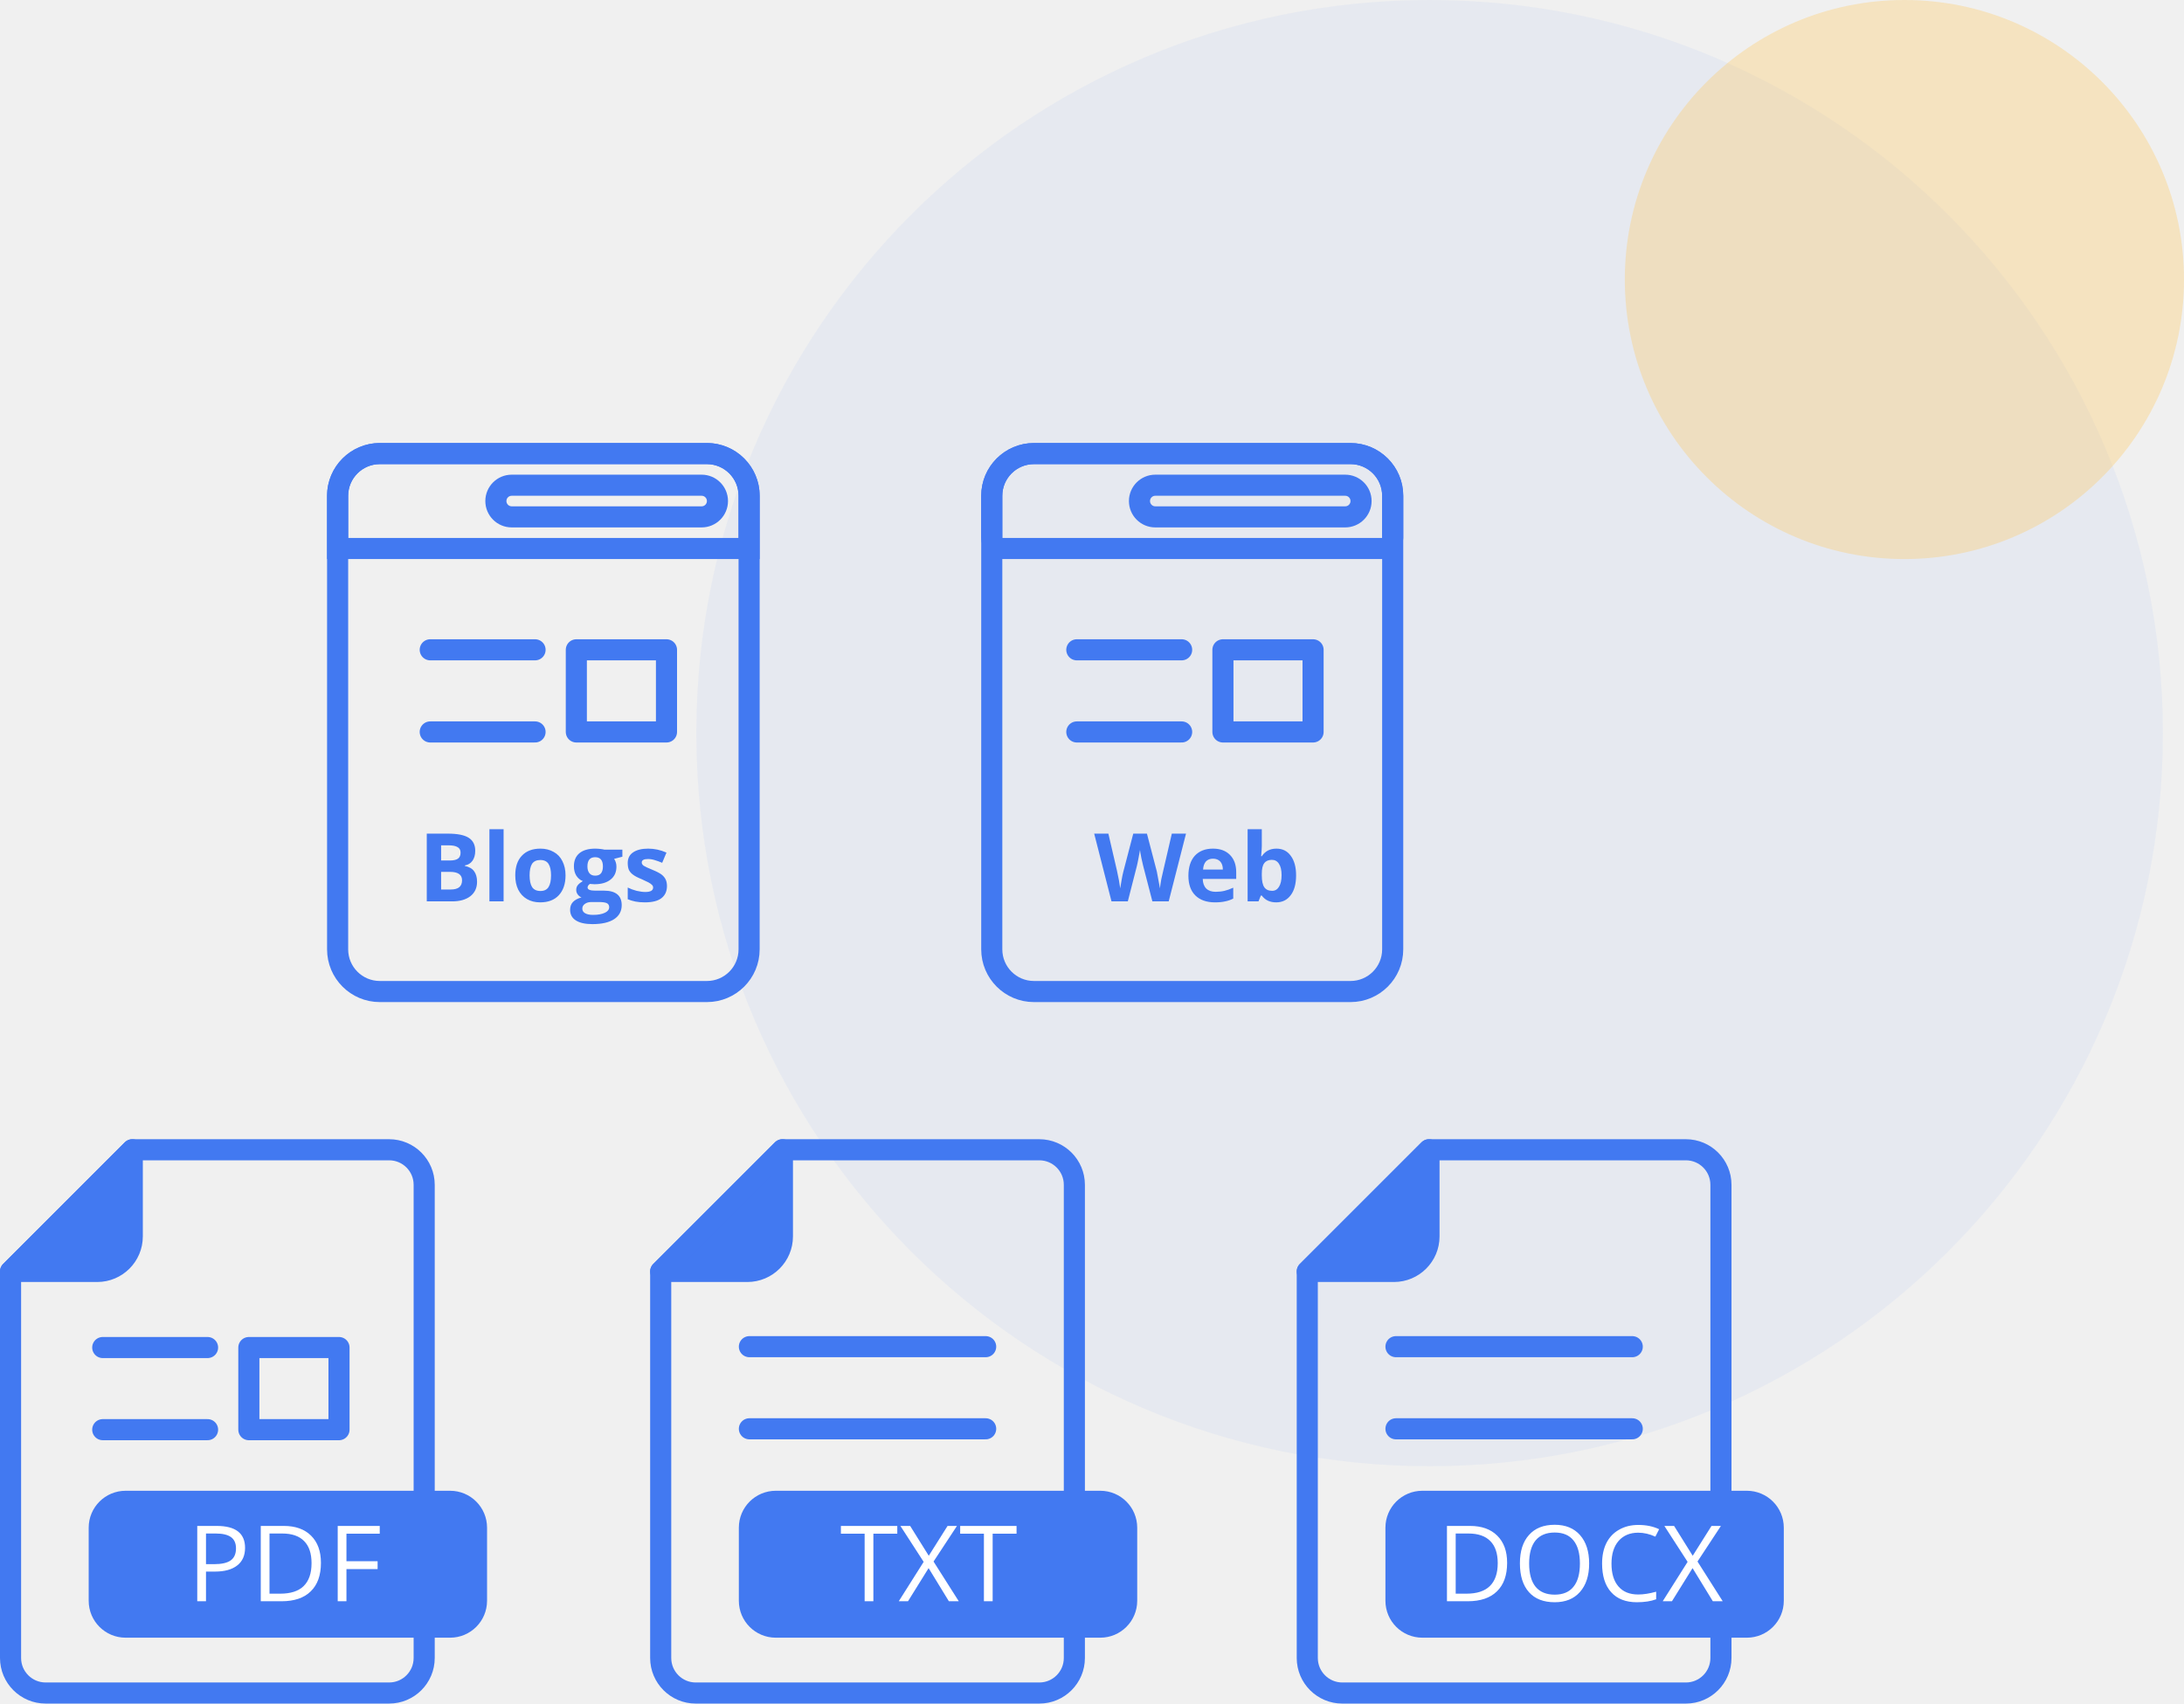
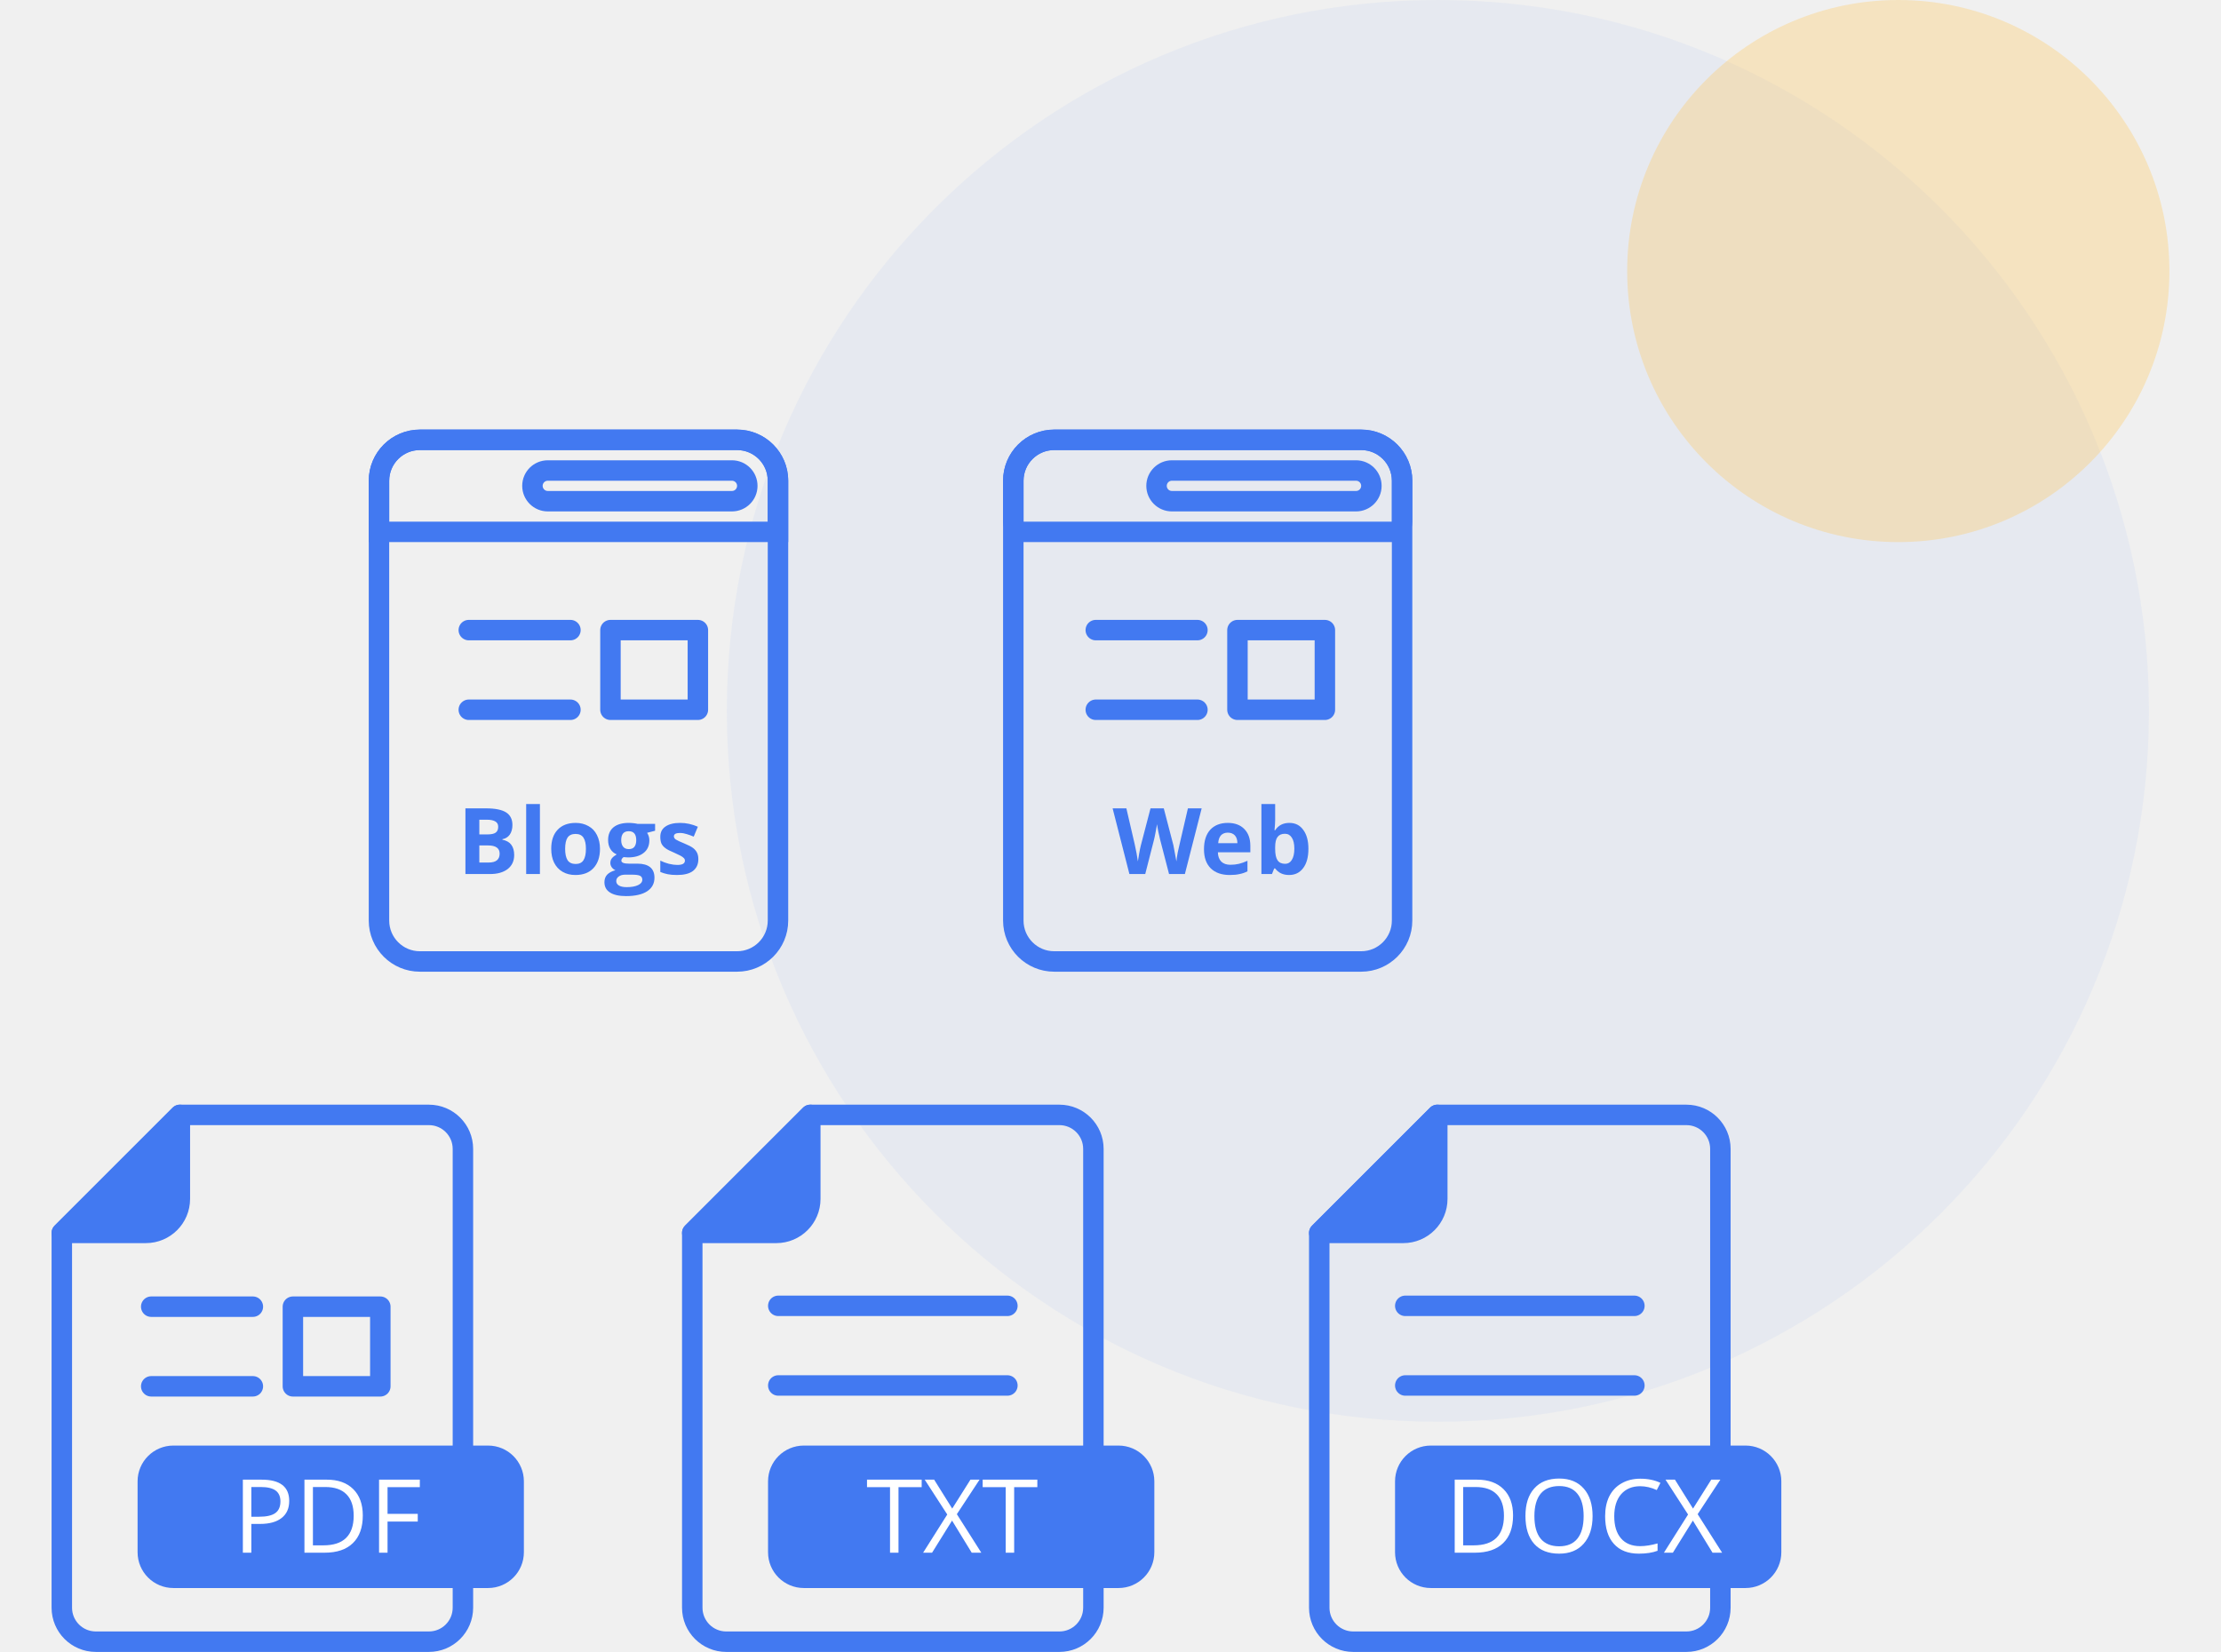
- <svg xmlns="http://www.w3.org/2000/svg" width="207" height="161.502" viewBox="0 0 207 161.502">
+ <svg xmlns="http://www.w3.org/2000/svg" width="207" height="154" viewBox="0 0 207 161.502">
  <g transform="translate(-1477 -1428)">
    <path d="M69.5,0A69.5,69.5,0,1,1,0,69.5,69.5,69.5,0,0,1,69.5,0Z" transform="translate(1543 1428)" fill="#4279f1" opacity="0.06" />
    <circle cx="26.5" cy="26.5" r="26.5" transform="translate(1631 1428)" fill="#ffc85e" opacity="0.33" />
    <g transform="translate(-231 -504)">
      <g transform="translate(1739 1974)" fill="none" stroke="#4279f1" stroke-width="2">
        <rect width="41" height="53" rx="5" stroke="none" />
        <rect x="1" y="1" width="39" height="51" rx="4" fill="none" />
      </g>
      <g transform="translate(1801 1974)" fill="none" stroke="#4279f1" stroke-width="2">
        <rect width="40" height="53" rx="5" stroke="none" />
        <rect x="1" y="1" width="38" height="51" rx="4" fill="none" />
      </g>
      <g transform="translate(1801 1974)" fill="none" stroke="#4279f1" stroke-width="2">
        <path d="M5,0H35a5,5,0,0,1,5,5v6a0,0,0,0,1,0,0H0a0,0,0,0,1,0,0V5A5,5,0,0,1,5,0Z" stroke="none" />
        <path d="M5,1H35a4,4,0,0,1,4,4V9a1,1,0,0,1-1,1H2A1,1,0,0,1,1,9V5A4,4,0,0,1,5,1Z" fill="none" />
      </g>
      <g transform="translate(1804 1979)" fill="none" stroke="#4279f1" stroke-width="2">
        <circle cx="1" cy="1" r="1" stroke="none" />
        <circle cx="1" cy="1" fill="none" />
      </g>
      <g transform="translate(1807 1979)" fill="none" stroke="#4279f1" stroke-width="2">
        <circle cx="1" cy="1" r="1" stroke="none" />
        <circle cx="1" cy="1" fill="none" />
      </g>
      <g transform="translate(1810 1979)" fill="none" stroke="#4279f1" stroke-width="2">
        <circle cx="1" cy="1" r="1" stroke="none" />
        <circle cx="1" cy="1" fill="none" />
      </g>
      <g transform="translate(1815 1977)" fill="none" stroke="#4279f1" stroke-width="2">
        <rect width="23" height="5" rx="2.5" stroke="none" />
        <rect x="1" y="1" width="21" height="3" rx="1.5" fill="none" />
      </g>
      <line x1="9.935" transform="translate(1810.061 1993.603)" fill="none" stroke="#4279f1" stroke-linecap="round" stroke-linejoin="round" stroke-width="2" />
      <line x1="9.935" transform="translate(1810.061 2001.39)" fill="none" stroke="#4279f1" stroke-linecap="round" stroke-linejoin="round" stroke-width="2" />
      <rect width="8.545" height="7.786" transform="translate(1823.909 1993.604)" fill="none" stroke="#4279f1" stroke-linecap="round" stroke-linejoin="round" stroke-width="2" />
      <text transform="translate(1821.473 2017.452)" fill="#4279f1" font-size="9" font-family="Open Sans-Bold, Open Sans" font-weight="700">
        <tspan x="-9.767" y="0">Web</tspan>
      </text>
      <g transform="translate(1739 1974)" fill="none">
        <path d="M5,0H36a5,5,0,0,1,5,5v6H0V5A5,5,0,0,1,5,0Z" stroke="none" />
        <path d="M 5 2 C 3.346 2 2 3.346 2 5 L 2 9 L 39 9 L 39 5 C 39 3.346 37.654 2 36 2 L 5 2 M 5 0 L 36 0 C 38.761 0 41 2.239 41 5 L 41 11 L 0 11 L 0 5 C 0 2.239 2.239 0 5 0 Z" stroke="none" fill="#4279f1" />
      </g>
      <g transform="translate(1743 1979)" fill="none" stroke="#4279f1" stroke-width="2">
        <circle cx="1" cy="1" r="1" stroke="none" />
        <circle cx="1" cy="1" fill="none" />
      </g>
      <g transform="translate(1746 1979)" fill="none" stroke="#4279f1" stroke-width="2">
        <circle cx="1" cy="1" r="1" stroke="none" />
        <circle cx="1" cy="1" fill="none" />
      </g>
      <g transform="translate(1749 1979)" fill="none" stroke="#4279f1" stroke-width="2">
        <circle cx="1" cy="1" r="1" stroke="none" />
        <circle cx="1" cy="1" fill="none" />
      </g>
      <g transform="translate(1754 1977)" fill="none" stroke="#4279f1" stroke-width="2">
        <rect width="23" height="5" rx="2.5" stroke="none" />
        <rect x="1" y="1" width="21" height="3" rx="1.5" fill="none" />
      </g>
      <line x1="9.935" transform="translate(1748.778 1993.603)" fill="none" stroke="#4279f1" stroke-linecap="round" stroke-linejoin="round" stroke-width="2" />
      <line x1="9.935" transform="translate(1748.778 2001.39)" fill="none" stroke="#4279f1" stroke-linecap="round" stroke-linejoin="round" stroke-width="2" />
      <rect width="8.545" height="7.786" transform="translate(1762.625 1993.604)" fill="none" stroke="#4279f1" stroke-linecap="round" stroke-linejoin="round" stroke-width="2" />
      <text transform="translate(1759.598 2017.452)" fill="#4279f1" font-size="9" font-family="Open Sans-Bold, Open Sans" font-weight="700">
        <tspan x="-11.962" y="0">Blogs</tspan>
      </text>
      <g transform="translate(0 66)">
        <g transform="translate(1770.621 1975)">
          <path d="M447.105,179.1a3.323,3.323,0,0,0,3.323,3.323H482.99a3.322,3.322,0,0,0,3.322-3.323V134.243a3.323,3.323,0,0,0-3.322-3.323H458.641l-11.536,11.536Z" transform="translate(-447.105 -130.92)" fill="none" stroke="#4279f1" stroke-linecap="round" stroke-linejoin="round" stroke-width="2" />
          <path d="M447.105,142.456h8.214a3.322,3.322,0,0,0,3.322-3.323V130.92Z" transform="translate(-447.105 -130.92)" fill="#4279f1" stroke="#4279f1" stroke-linecap="round" stroke-linejoin="round" stroke-width="2" />
          <line x1="22.394" transform="translate(8.407 18.667)" fill="none" stroke="#4279f1" stroke-linecap="round" stroke-linejoin="round" stroke-width="2" />
          <line x1="22.394" transform="translate(8.407 26.453)" fill="none" stroke="#4279f1" stroke-linecap="round" stroke-linejoin="round" stroke-width="2" />
          <rect width="35.757" height="11.928" rx="2.498" transform="translate(8.407 33.328)" fill="#4279f1" stroke="#4279f1" stroke-width="2" />
          <text transform="translate(25.404 42.802)" fill="#fff" font-size="10" font-family="Open Sans, Open Sans">
            <tspan x="-8.418" y="0">TXT</tspan>
          </text>
        </g>
        <path d="M359.68,179.1A3.323,3.323,0,0,0,363,182.422h32.562a3.322,3.322,0,0,0,3.322-3.323V134.243a3.323,3.323,0,0,0-3.322-3.323H371.216L359.68,142.456Z" transform="translate(1349.32 1844.08)" fill="none" stroke="#4279f1" stroke-linecap="round" stroke-linejoin="round" stroke-width="2" />
        <path d="M359.68,142.456h8.214a3.323,3.323,0,0,0,3.323-3.323V130.92Z" transform="translate(1349.32 1844.08)" fill="#4279f1" stroke="#4279f1" stroke-linecap="round" stroke-linejoin="round" stroke-width="2" />
        <rect width="35.757" height="11.928" rx="2.498" transform="translate(1717.406 2008.328)" fill="#4279f1" stroke="#4279f1" stroke-width="2" />
        <line x1="9.935" transform="translate(1717.738 1993.749)" fill="none" stroke="#4279f1" stroke-linecap="round" stroke-linejoin="round" stroke-width="2" />
        <line x1="9.935" transform="translate(1717.738 2001.535)" fill="none" stroke="#4279f1" stroke-linecap="round" stroke-linejoin="round" stroke-width="2" />
        <rect width="8.545" height="7.786" transform="translate(1731.586 1993.75)" fill="none" stroke="#4279f1" stroke-linecap="round" stroke-linejoin="round" stroke-width="2" />
        <text transform="translate(1734.946 2017.802)" fill="#fff" font-size="10" font-family="Open Sans, Open Sans">
          <tspan x="-9.236" y="0">PDF</tspan>
        </text>
        <g transform="translate(1831.904 1975)">
          <path d="M447.105,179.1a3.323,3.323,0,0,0,3.323,3.323H482.99a3.322,3.322,0,0,0,3.322-3.323V134.243a3.323,3.323,0,0,0-3.322-3.323H458.641l-11.536,11.536Z" transform="translate(-447.105 -130.92)" fill="none" stroke="#4279f1" stroke-linecap="round" stroke-linejoin="round" stroke-width="2" />
          <path d="M447.105,142.456h8.214a3.322,3.322,0,0,0,3.322-3.323V130.92Z" transform="translate(-447.105 -130.92)" fill="#4279f1" stroke="#4279f1" stroke-linecap="round" stroke-linejoin="round" stroke-width="2" />
          <line x1="22.394" transform="translate(8.407 18.667)" fill="none" stroke="#4279f1" stroke-linecap="round" stroke-linejoin="round" stroke-width="2" />
          <line x1="22.394" transform="translate(8.407 26.453)" fill="none" stroke="#4279f1" stroke-linecap="round" stroke-linejoin="round" stroke-width="2" />
          <rect width="35.757" height="11.928" rx="2.498" transform="translate(8.407 33.328)" fill="#4279f1" stroke="#4279f1" stroke-width="2" />
          <text transform="translate(25.833 42.802)" fill="#fff" font-size="10" font-family="Open Sans, Open Sans">
            <tspan x="-13.579" y="0">DOCX</tspan>
          </text>
        </g>
      </g>
    </g>
  </g>
</svg>
